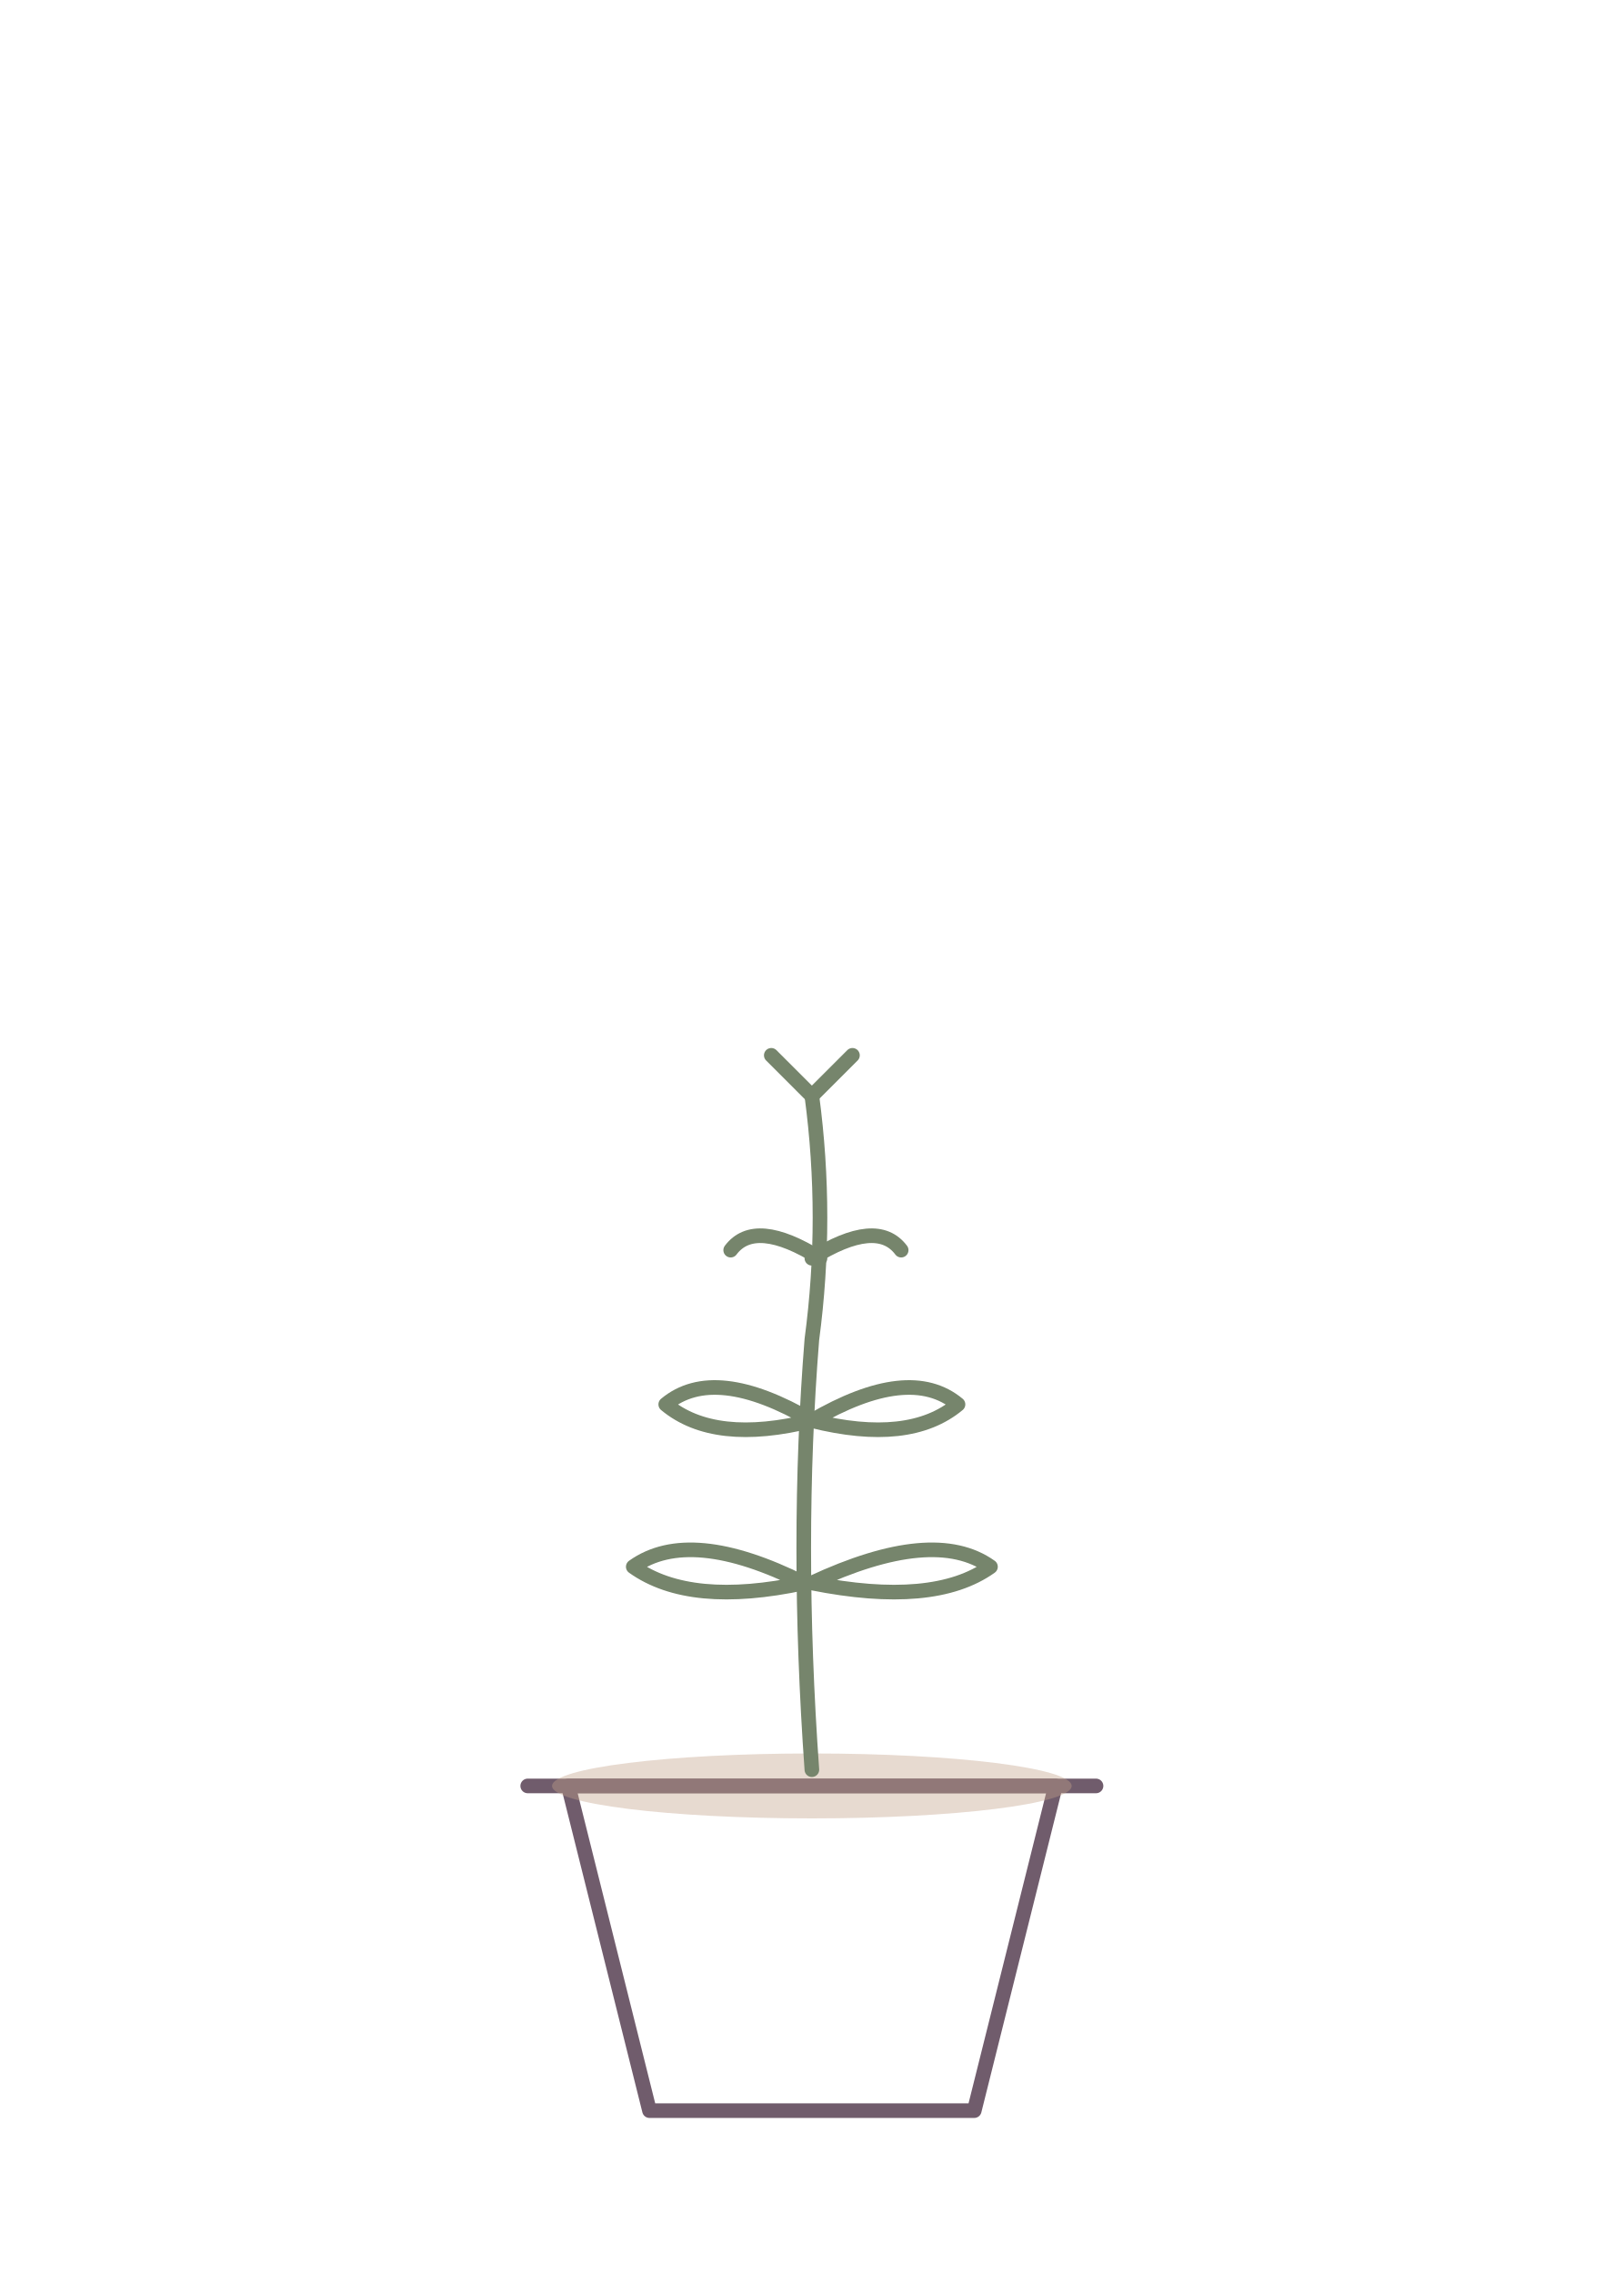
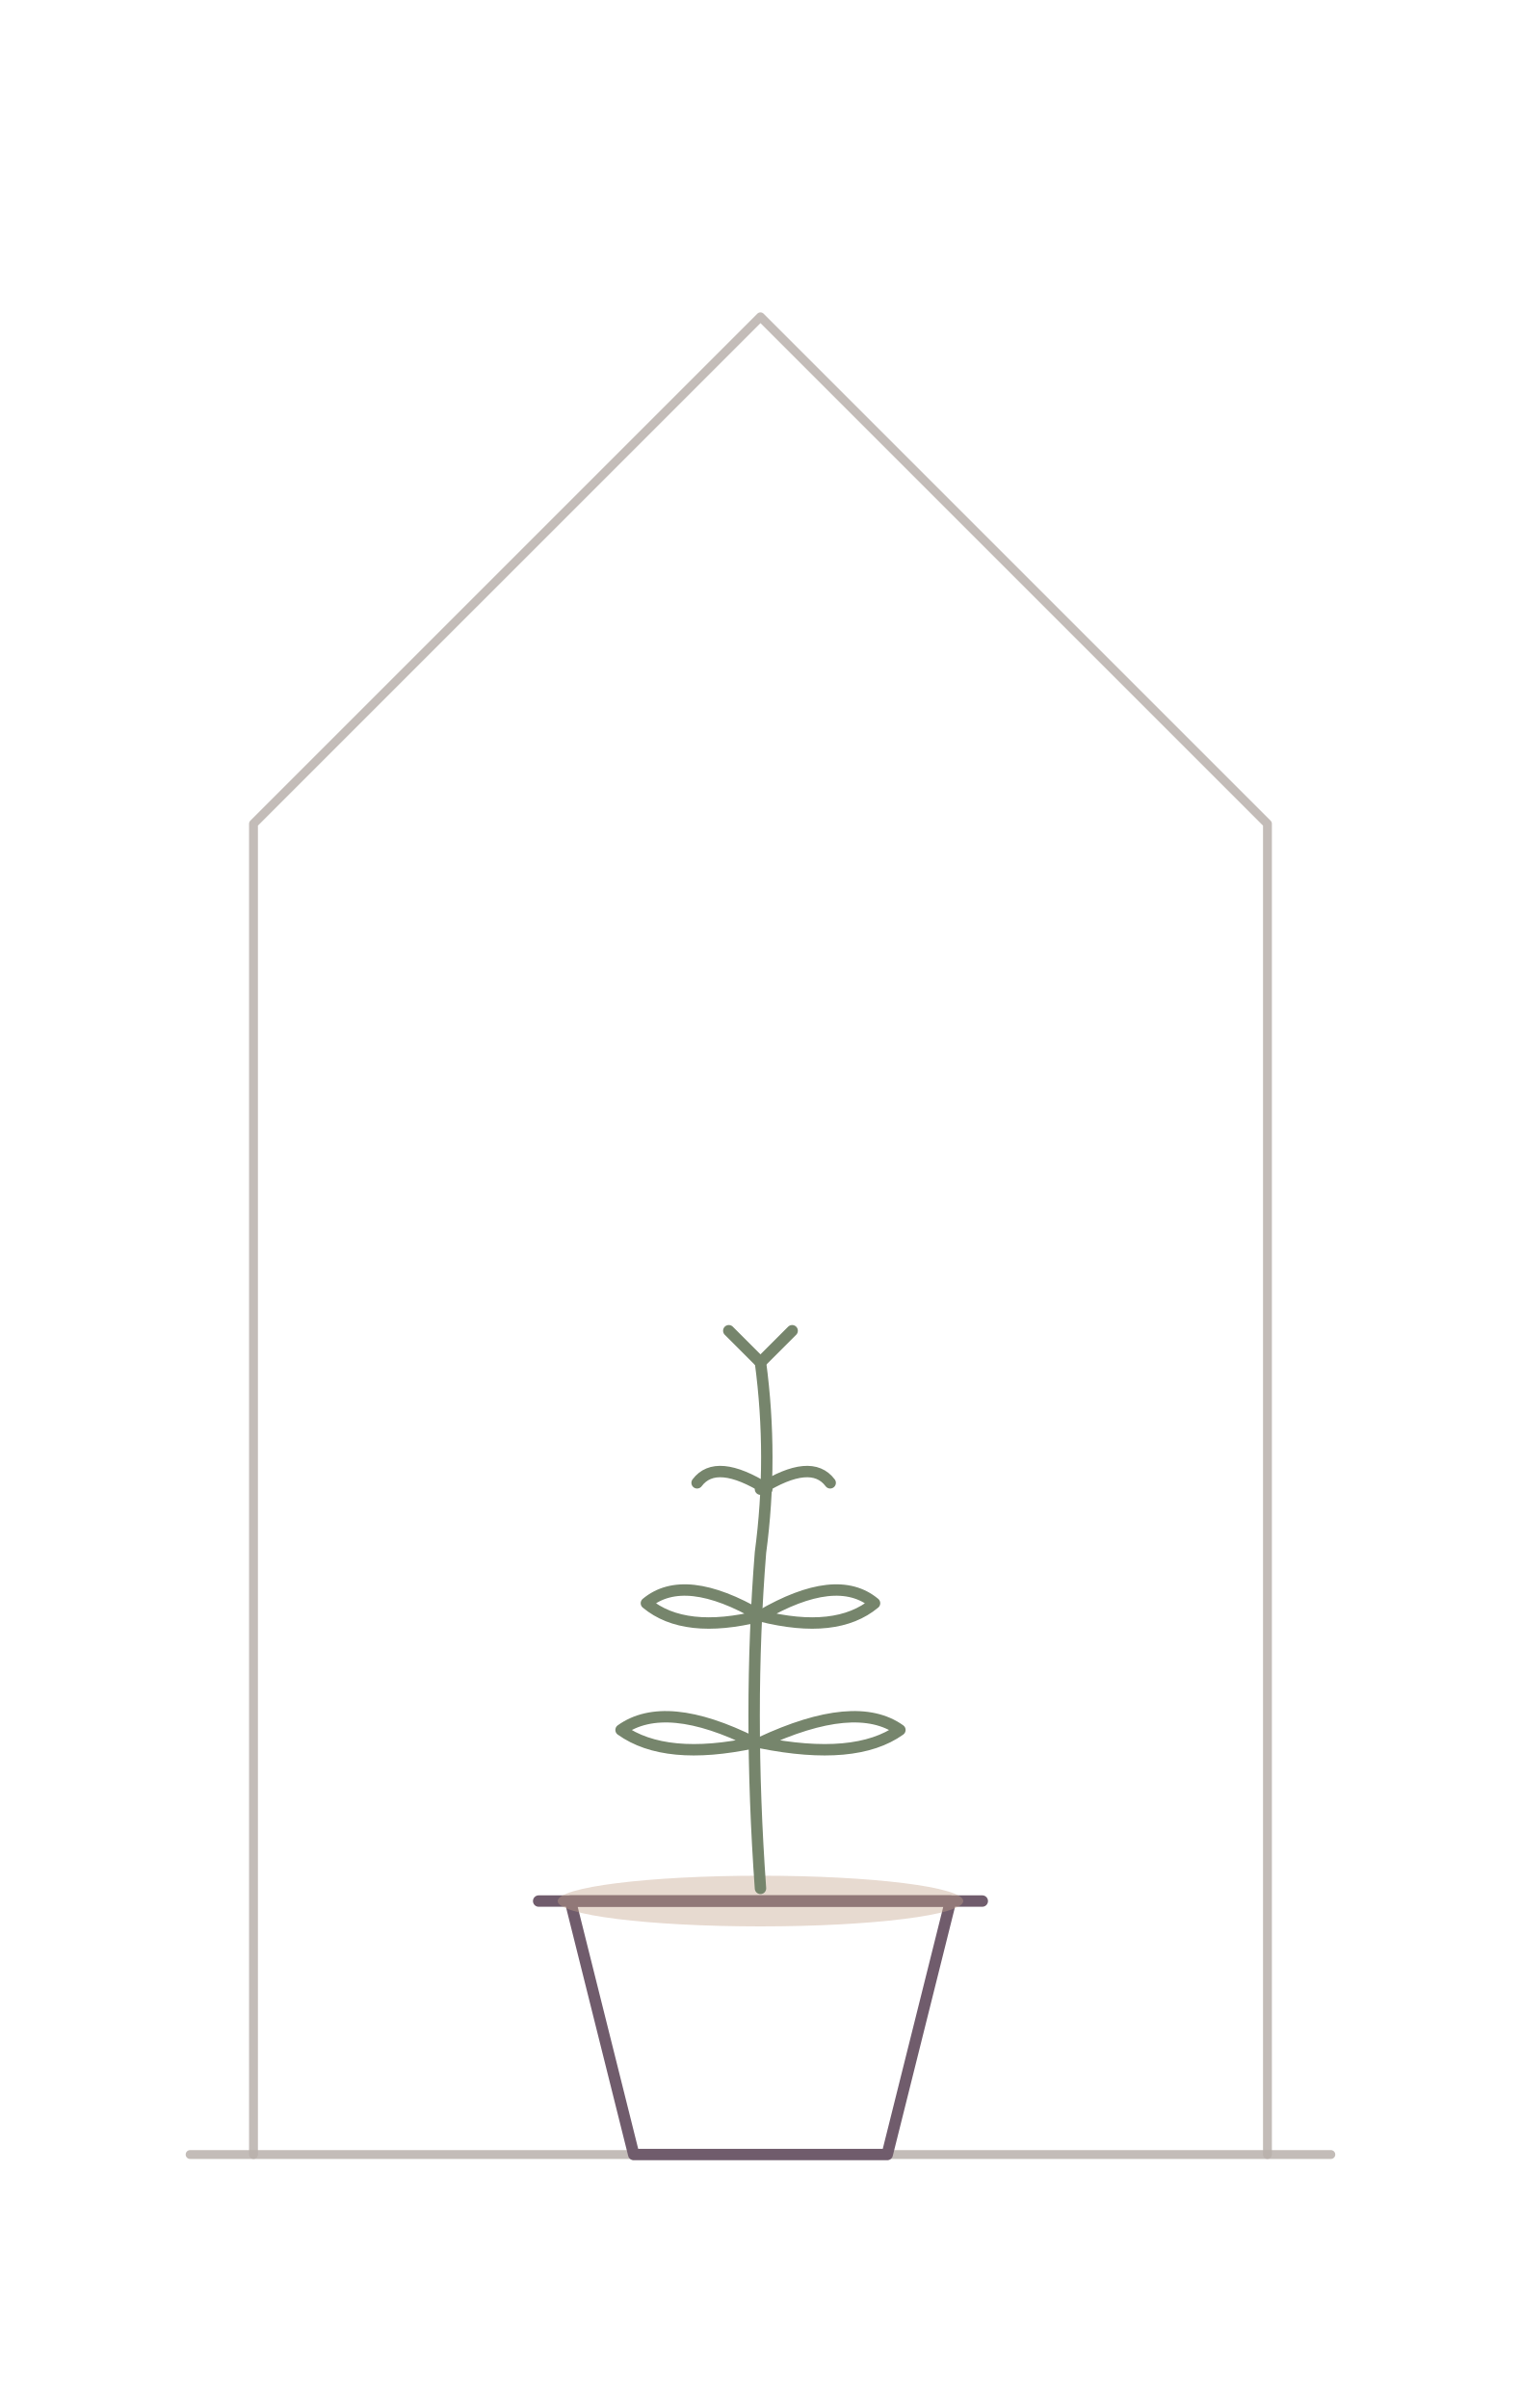
- <svg xmlns="http://www.w3.org/2000/svg" width="200" height="280" viewBox="0 0 200 280">
+ <svg xmlns="http://www.w3.org/2000/svg" width="240" height="380" viewBox="0 0 240 380">
  <g>
+     <path d="M 40 340 L 40 130 L 120 50 L 200 130 L 200 340" fill="none" stroke="#B8B0AB" stroke-width="1.4" stroke-linecap="round" stroke-linejoin="round" opacity="0.85" />
+     <line x1="30" y1="340" x2="210" y2="340" stroke="#B8B0AB" stroke-width="1.4" stroke-linecap="round" opacity="0.85" />
+   </g>
+   <g transform="translate(20, 80)">
    <path d="M 70 220 L 80 260 L 120 260 L 130 220 Z" fill="none" stroke="#705C6C" stroke-width="1.8" stroke-linecap="round" stroke-linejoin="round" />
    <line x1="65" y1="220" x2="135" y2="220" stroke="#705C6C" stroke-width="1.8" stroke-linecap="round" />
    <ellipse cx="100" cy="220" rx="32" ry="4" fill="#C4A28A" opacity="0.4" />
    <path d="M 100 218 Q 98 190 100 165 Q 102 150 100 135" fill="none" stroke="#76856C" stroke-width="1.8" stroke-linecap="round" stroke-linejoin="round" />
    <path d="M 99 195 Q 85 188 78 193 Q 85 198 99 195" fill="none" stroke="#76856C" stroke-width="1.8" stroke-linecap="round" stroke-linejoin="round" />
    <path d="M 100 195 Q 115 188 122 193 Q 115 198 100 195" fill="none" stroke="#76856C" stroke-width="1.8" stroke-linecap="round" stroke-linejoin="round" />
    <path d="M 100 175 Q 88 168 82 173 Q 88 178 100 175" fill="none" stroke="#76856C" stroke-width="1.8" stroke-linecap="round" stroke-linejoin="round" />
    <path d="M 100 175 Q 112 168 118 173 Q 112 178 100 175" fill="none" stroke="#76856C" stroke-width="1.8" stroke-linecap="round" stroke-linejoin="round" />
    <path d="M 101 155 Q 93 150 90 154" fill="none" stroke="#76856C" stroke-width="1.8" stroke-linecap="round" stroke-linejoin="round" />
    <path d="M 100 155 Q 108 150 111 154" fill="none" stroke="#76856C" stroke-width="1.8" stroke-linecap="round" stroke-linejoin="round" />
    <path d="M 100 135 Q 97 132 95 130" fill="none" stroke="#76856C" stroke-width="1.8" stroke-linecap="round" stroke-linejoin="round" />
    <path d="M 100 135 Q 103 132 105 130" fill="none" stroke="#76856C" stroke-width="1.8" stroke-linecap="round" stroke-linejoin="round" />
  </g>
</svg>
